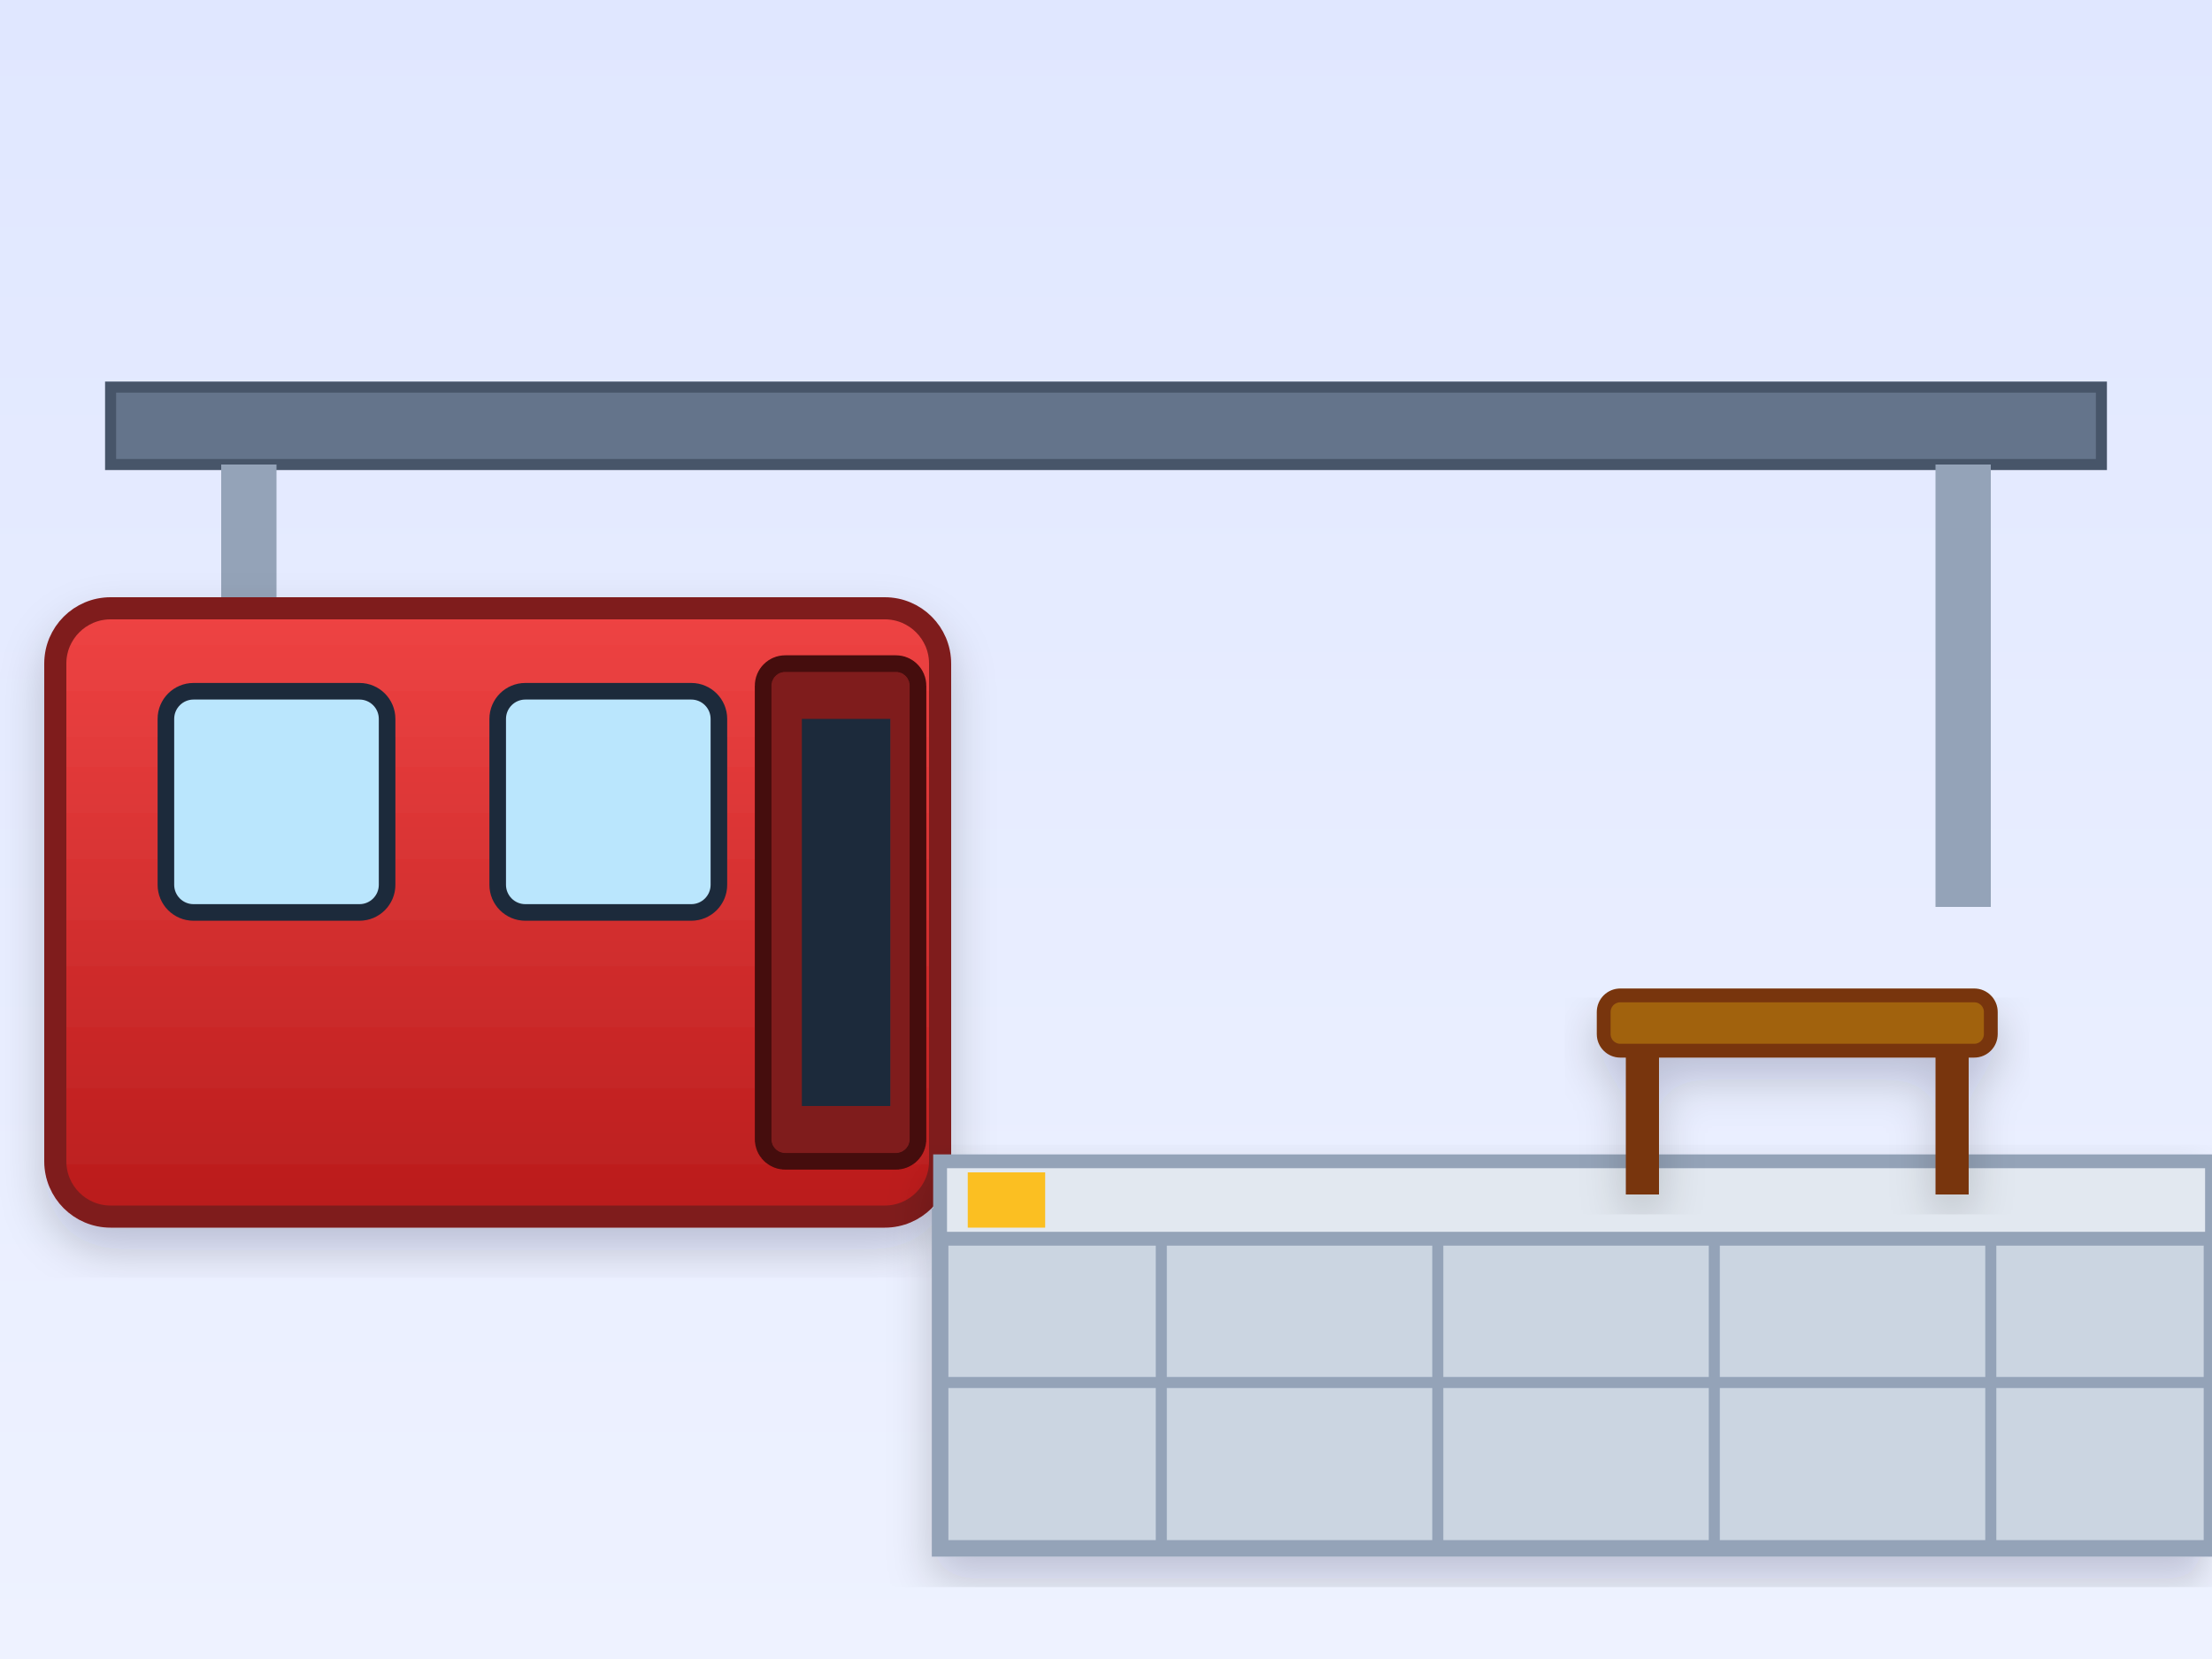
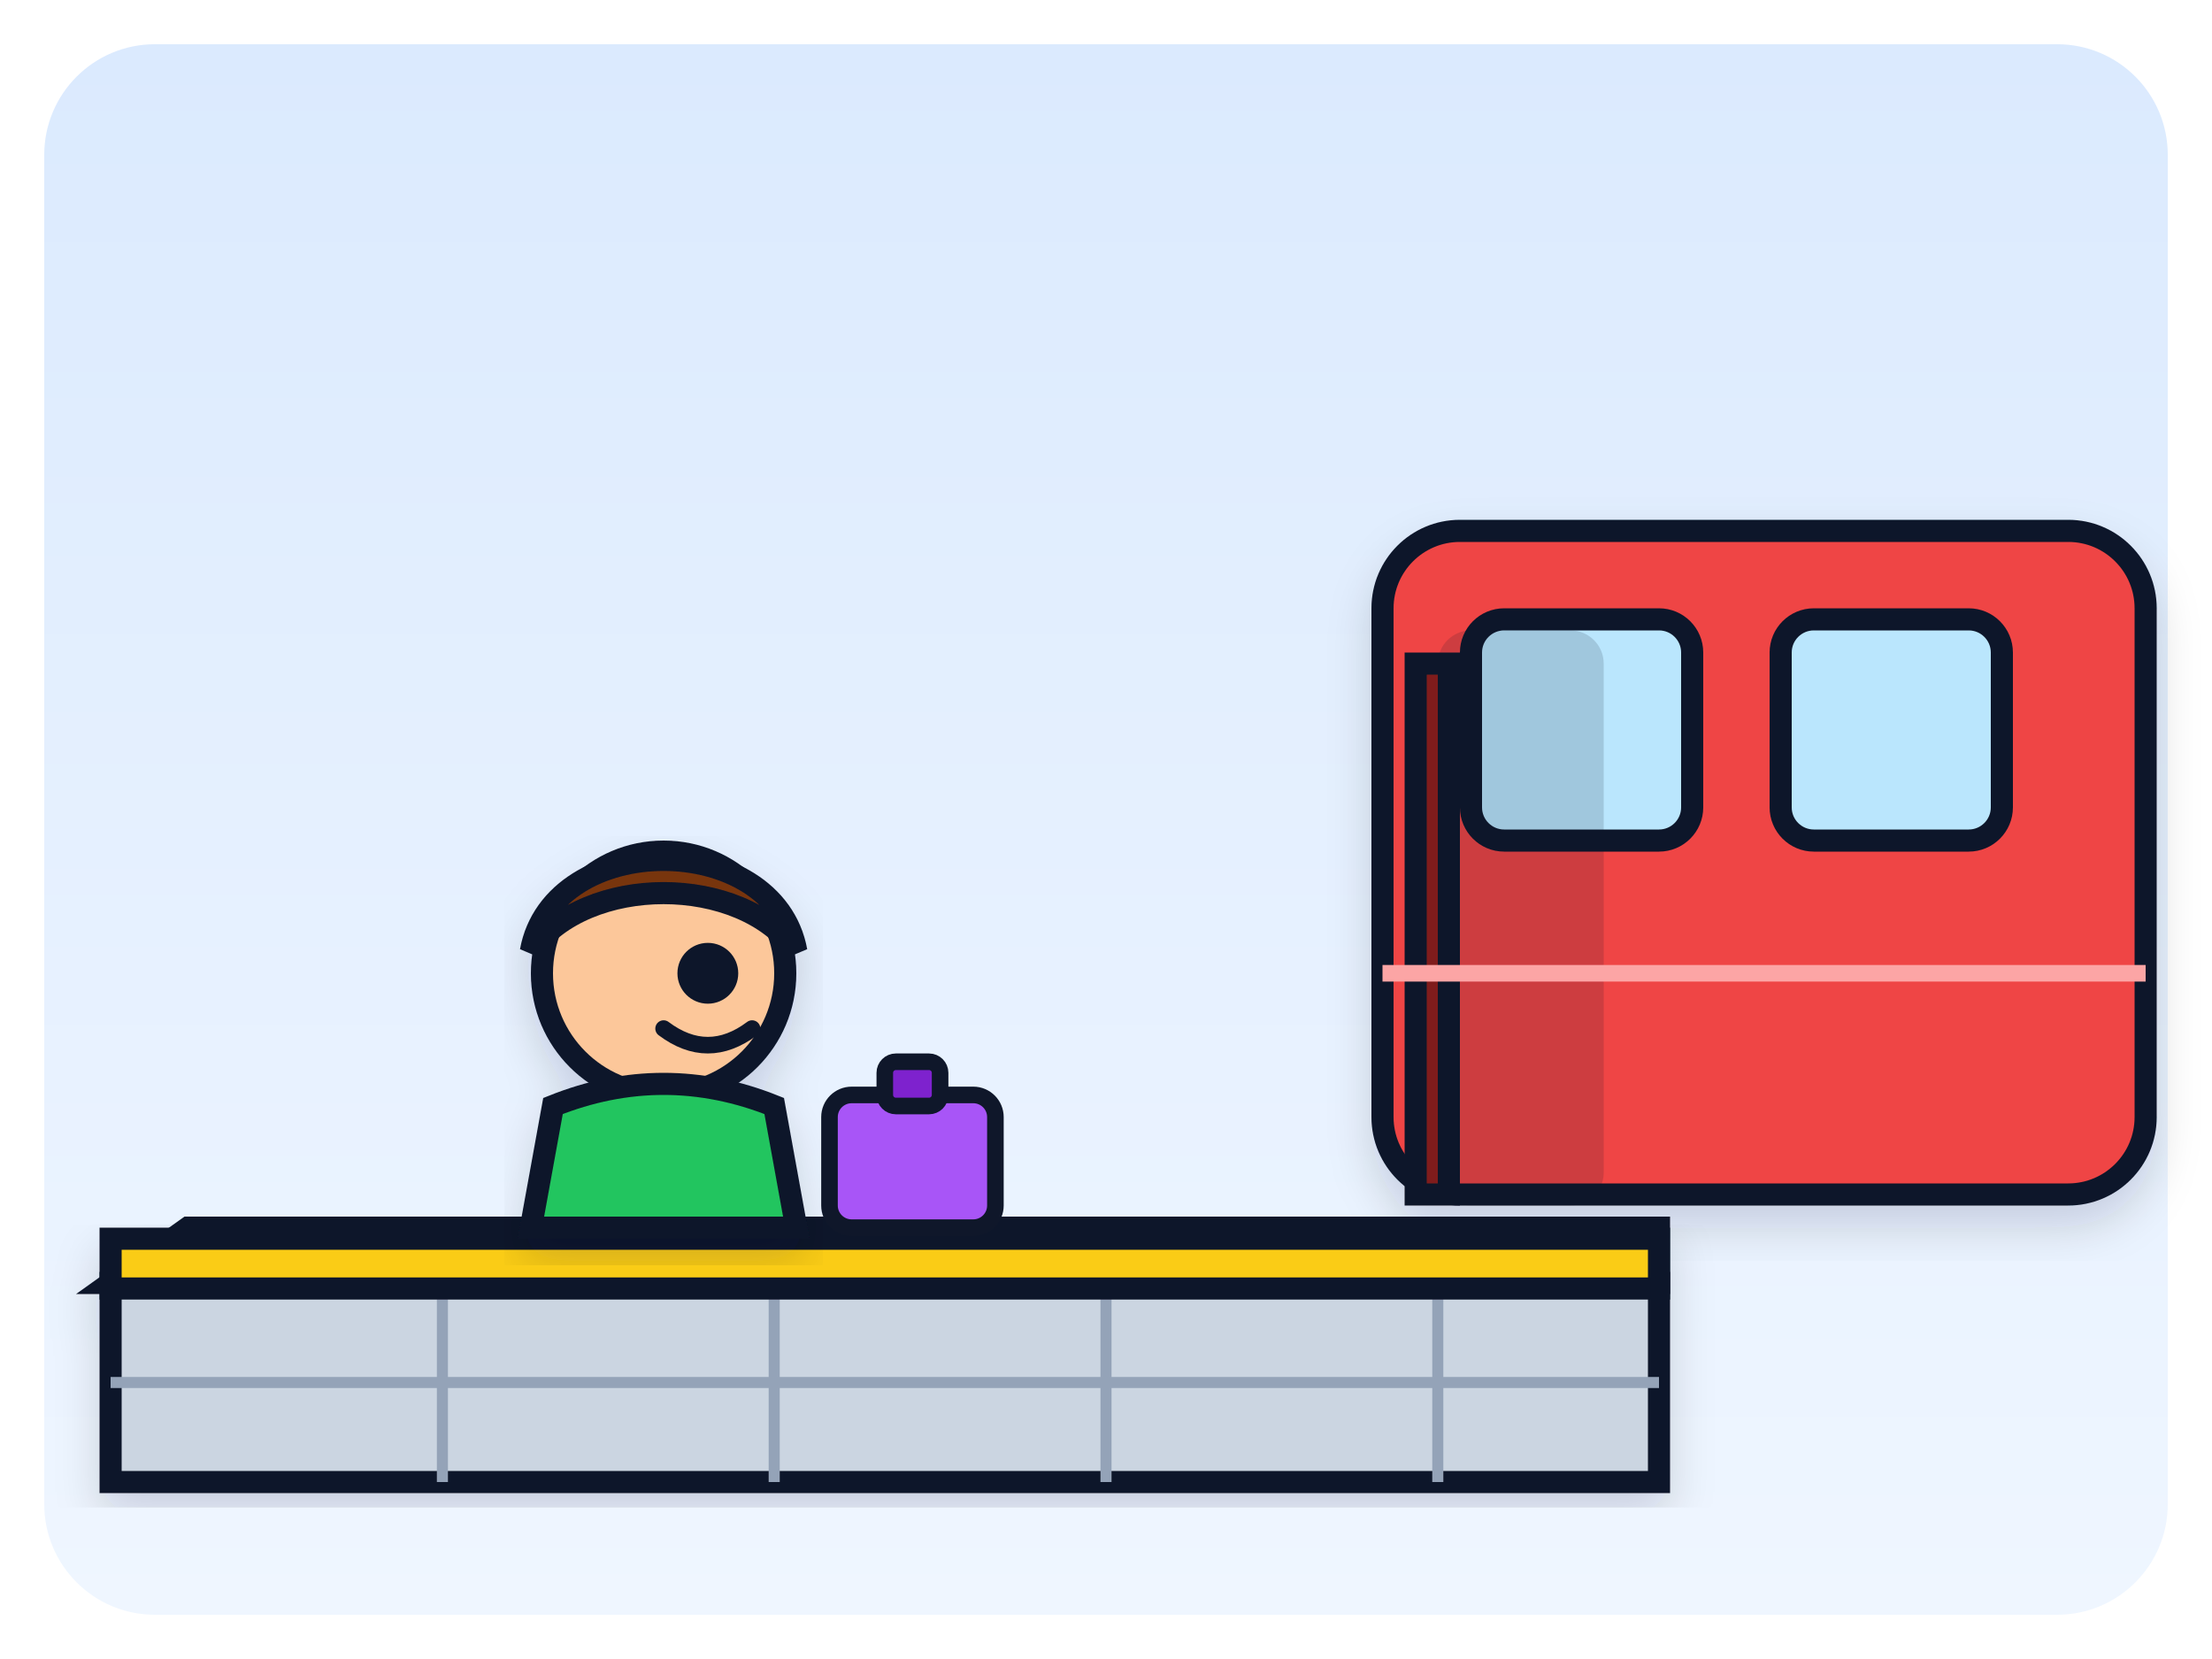
- <svg xmlns="http://www.w3.org/2000/svg" viewBox="0 0 400 300" role="img" aria-labelledby="title-platform desc-platform">
+ <svg xmlns="http://www.w3.org/2000/svg" viewBox="0 0 400 300" role="img" aria-labelledby="t-platform d-platform">
  <defs>
-     <linearGradient id="platform-bg" x1="0" y1="0" x2="0" y2="1">
-       <stop offset="0%" stop-color="#e0e7ff" />
-       <stop offset="100%" stop-color="#eef2ff" />
+     <linearGradient id="pf-bg" x1="0" y1="0" x2="0" y2="1">
+       <stop offset="0%" stop-color="#dbeafe" />
+       <stop offset="100%" stop-color="#eff6ff" />
    </linearGradient>
-     <linearGradient id="platform-train" x1="0" y1="0" x2="0" y2="1">
-       <stop offset="0%" stop-color="#ef4444" />
-       <stop offset="100%" stop-color="#b91c1c" />
-     </linearGradient>
-     <filter id="soft-shadow" x="-10%" y="-10%" width="120%" height="120%">
-       <feDropShadow dx="0" dy="4" stdDeviation="4" flood-color="#0f172a" flood-opacity="0.2" />
+     <filter id="pf-sh" x="-10%" y="-10%" width="120%" height="120%">
+       <feDropShadow dx="0" dy="4" stdDeviation="4" flood-color="#0f172a" flood-opacity="0.15" />
    </filter>
  </defs>
-   <rect x="0" y="0" width="400" height="300" fill="url(#platform-bg)" />
-   <path d="M20 70 L380 70 L380 84 L20 84 Z" fill="#64748b" stroke="#475569" stroke-width="2" />
-   <rect x="40" y="84" width="10" height="80" fill="#94a3b8" />
-   <rect x="350" y="84" width="10" height="80" fill="#94a3b8" />
-   <g filter="url(#soft-shadow)">
-     <rect x="10" y="110" width="160" height="110" rx="10" fill="url(#platform-train)" stroke="#7f1d1d" stroke-width="4" />
-     <rect x="30" y="125" width="40" height="40" rx="5" fill="#bae6fd" stroke="#1e293b" stroke-width="3" />
-     <rect x="90" y="125" width="40" height="40" rx="5" fill="#bae6fd" stroke="#1e293b" stroke-width="3" />
-     <rect x="138" y="120" width="28" height="90" rx="4" fill="#7f1d1d" stroke="#450a0a" stroke-width="3" />
-     <rect x="145" y="130" width="16" height="70" fill="#1e293b" />
+   <rect x="8" y="8" width="384" height="284" rx="20" fill="url(#pf-bg)" />
+   <g filter="url(#pf-sh)" stroke="#0f172a" stroke-width="4">
+     <rect x="250" y="96" width="138" height="120" rx="14" fill="#ef4444" />
+     <rect x="266" y="112" width="40" height="40" rx="6" fill="#bae6fd" />
+     <rect x="322" y="112" width="40" height="40" rx="6" fill="#bae6fd" />
+     <rect x="256" y="120" width="6" height="96" fill="#7f1d1d" />
+     <rect x="262" y="116" width="26" height="100" rx="4" fill="#0f172a" opacity="0.15" />
+     <line x1="250" y1="176" x2="388" y2="176" stroke="#fca5a5" stroke-width="3" />
  </g>
-   <g filter="url(#soft-shadow)">
-     <rect x="170" y="220" width="230" height="60" fill="#cbd5e1" stroke="#94a3b8" stroke-width="3" />
-     <rect x="170" y="210" width="230" height="14" fill="#e2e8f0" stroke="#94a3b8" stroke-width="2.5" />
-     <rect x="175" y="212" width="14" height="10" fill="#fbbf24" />
+   <g filter="url(#pf-sh)" stroke="#0f172a" stroke-width="4">
+     <path d="M20 232 L300 232 L300 268 L20 268 Z" fill="#cbd5e1" />
+     <path d="M20 232 L300 232 L300 222 L34 222 Z" fill="#e2e8f0" />
    <g stroke="#94a3b8" stroke-width="2">
-       <line x1="210" y1="224" x2="210" y2="280" />
-       <line x1="260" y1="224" x2="260" y2="280" />
-       <line x1="310" y1="224" x2="310" y2="280" />
-       <line x1="360" y1="224" x2="360" y2="280" />
-       <line x1="170" y1="250" x2="400" y2="250" />
+       <line x1="80" y1="232" x2="80" y2="268" />
+       <line x1="140" y1="232" x2="140" y2="268" />
+       <line x1="200" y1="232" x2="200" y2="268" />
+       <line x1="260" y1="232" x2="260" y2="268" />
+       <line x1="20" y1="250" x2="300" y2="250" />
    </g>
+     <rect x="20" y="224" width="280" height="9" fill="#facc15" />
  </g>
-   <g filter="url(#soft-shadow)">
-     <rect x="290" y="180" width="70" height="10" rx="3" fill="#a16207" stroke="#78350f" stroke-width="2.5" />
-     <rect x="294" y="190" width="6" height="26" fill="#78350f" />
-     <rect x="350" y="190" width="6" height="26" fill="#78350f" />
+   <g filter="url(#pf-sh)" stroke="#0f172a" stroke-width="4">
+     <circle cx="120" cy="176" r="22" fill="#fcc79a" />
+     <path d="M96 172 C100 150 140 150 144 172 C134 158 106 158 96 172 Z" fill="#78350f" />
+     <circle cx="128" cy="176" r="3.5" fill="#0f172a" />
+     <path d="M120 186 Q128 192 136 186" fill="none" stroke="#0f172a" stroke-width="3" stroke-linecap="round" />
+     <path d="M100 200 Q120 192 140 200 L144 222 L96 222 Z" fill="#22c55e" />
+   </g>
+   <g stroke="#0f172a" stroke-width="3">
+     <rect x="150" y="198" width="30" height="24" rx="4" fill="#a855f7" />
+     <rect x="160" y="192" width="10" height="8" rx="2" fill="#7e22ce" />
  </g>
</svg>
